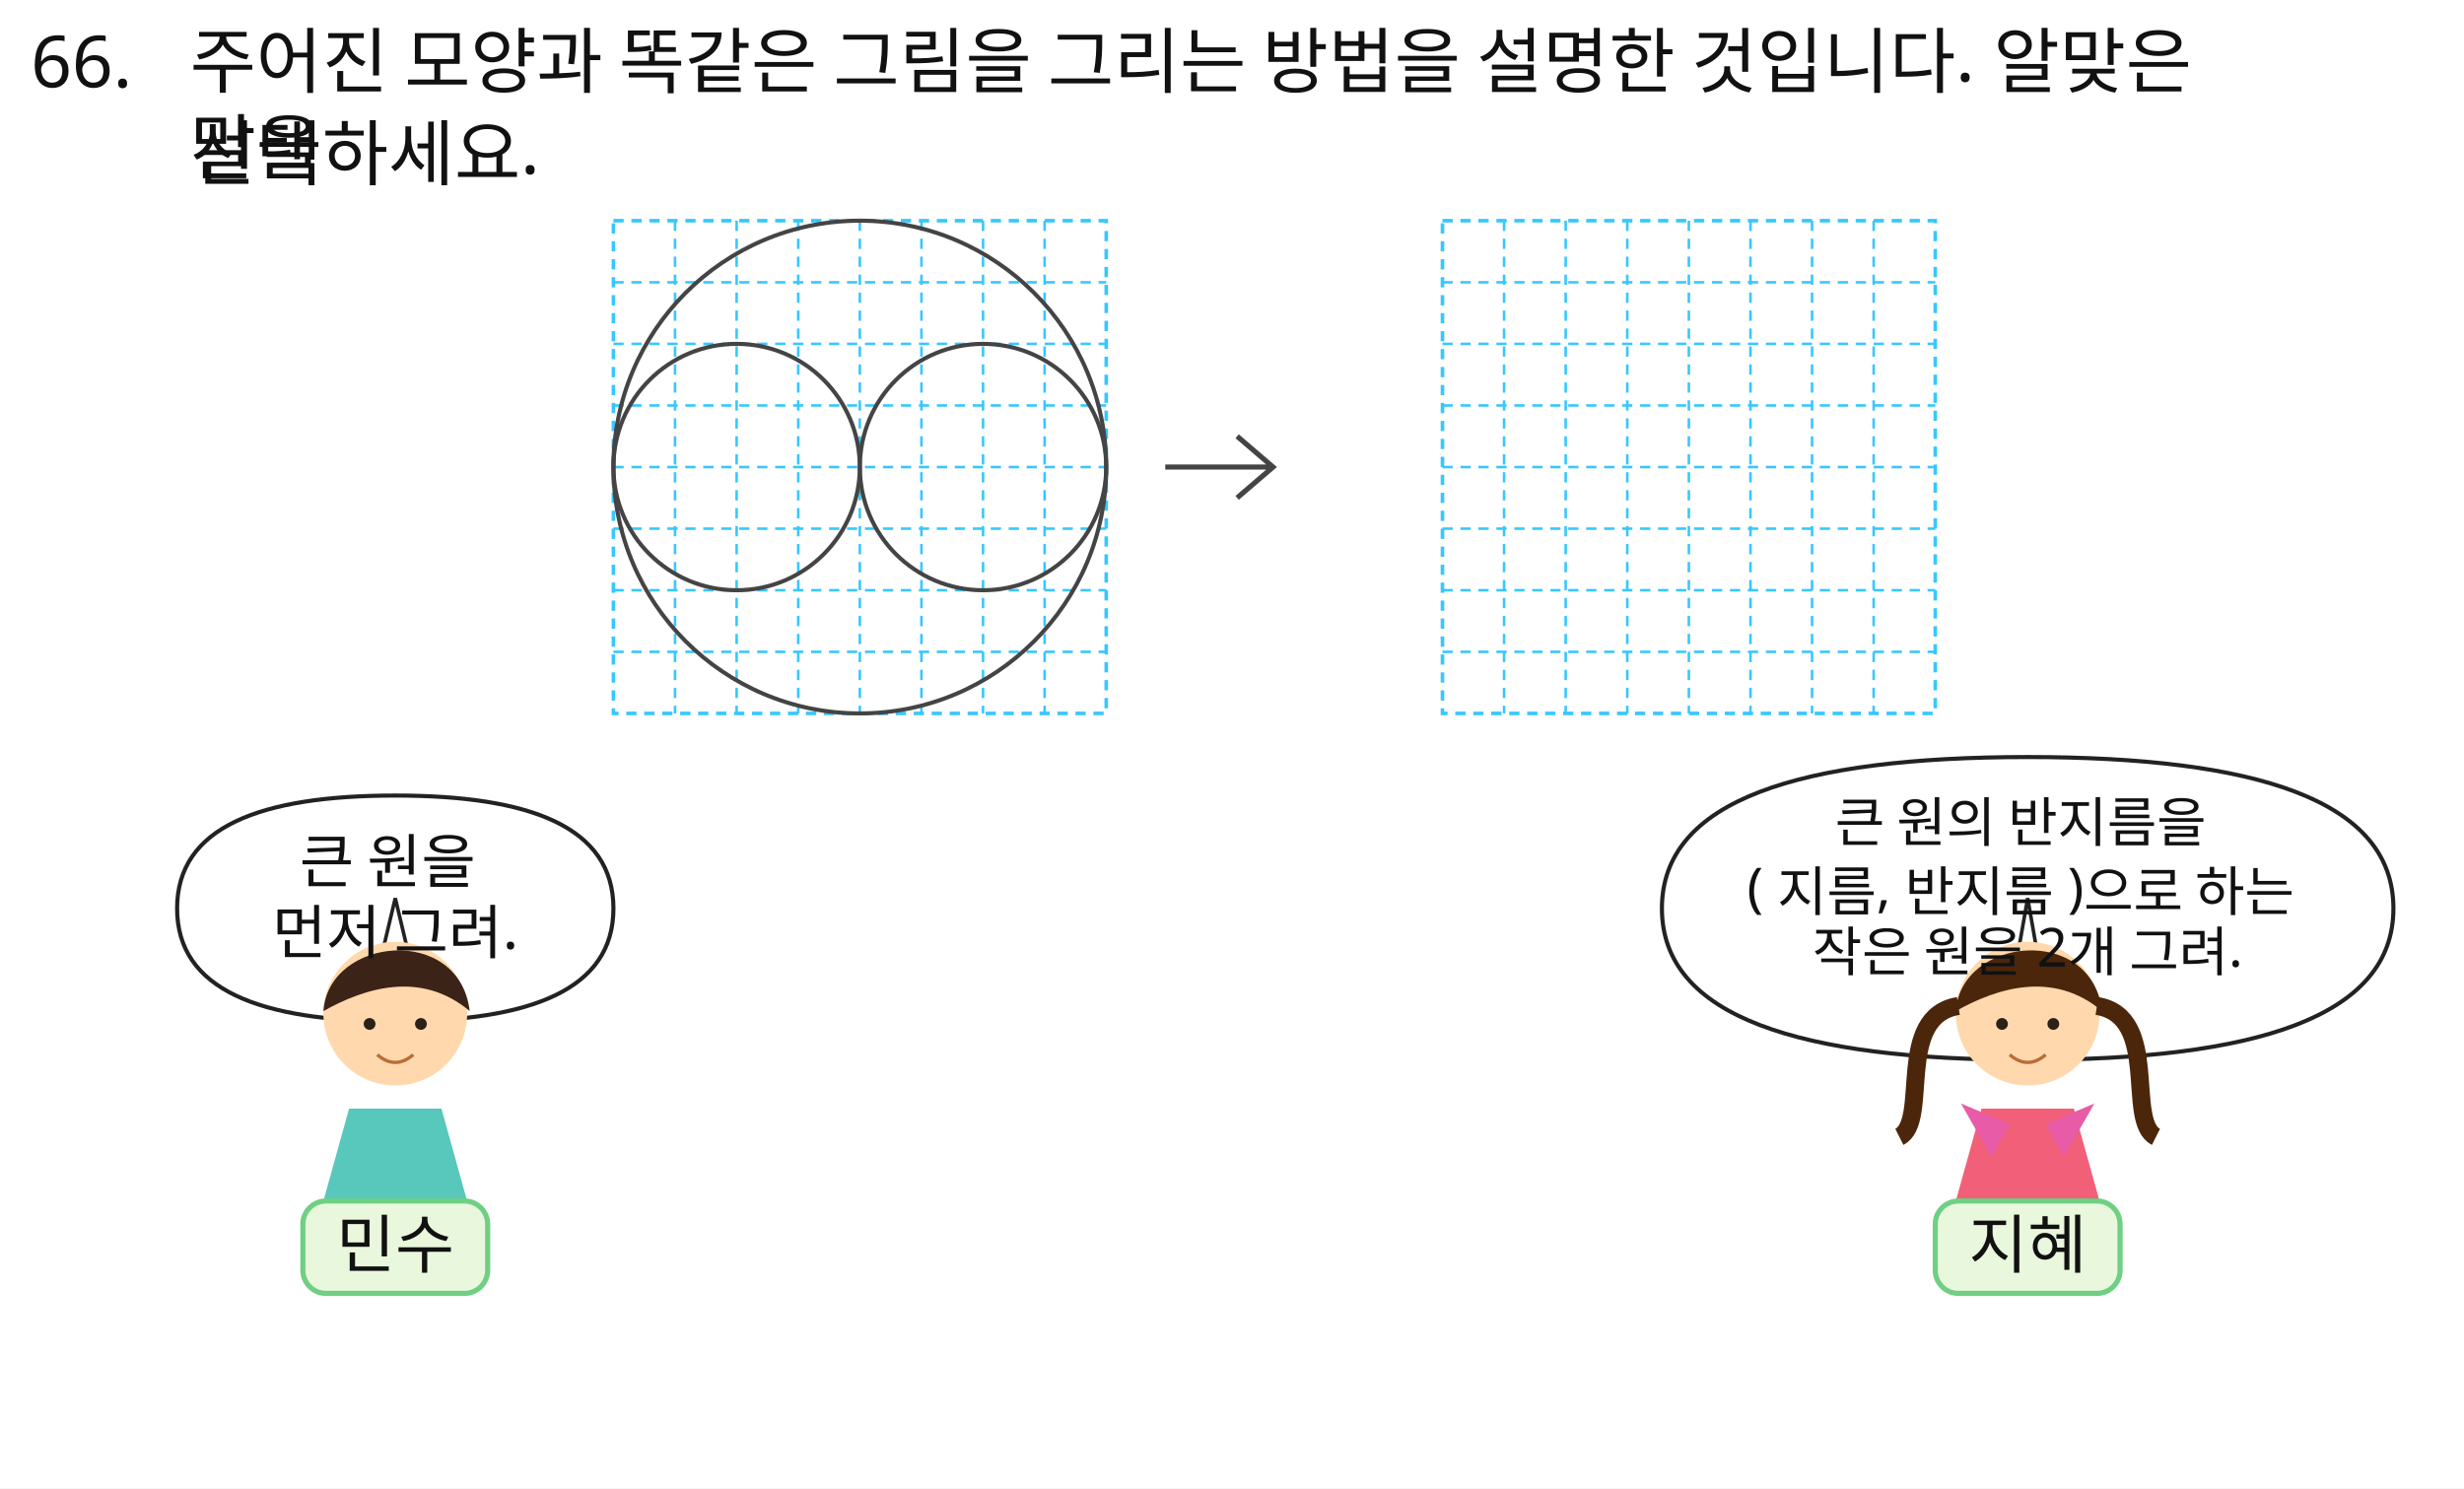
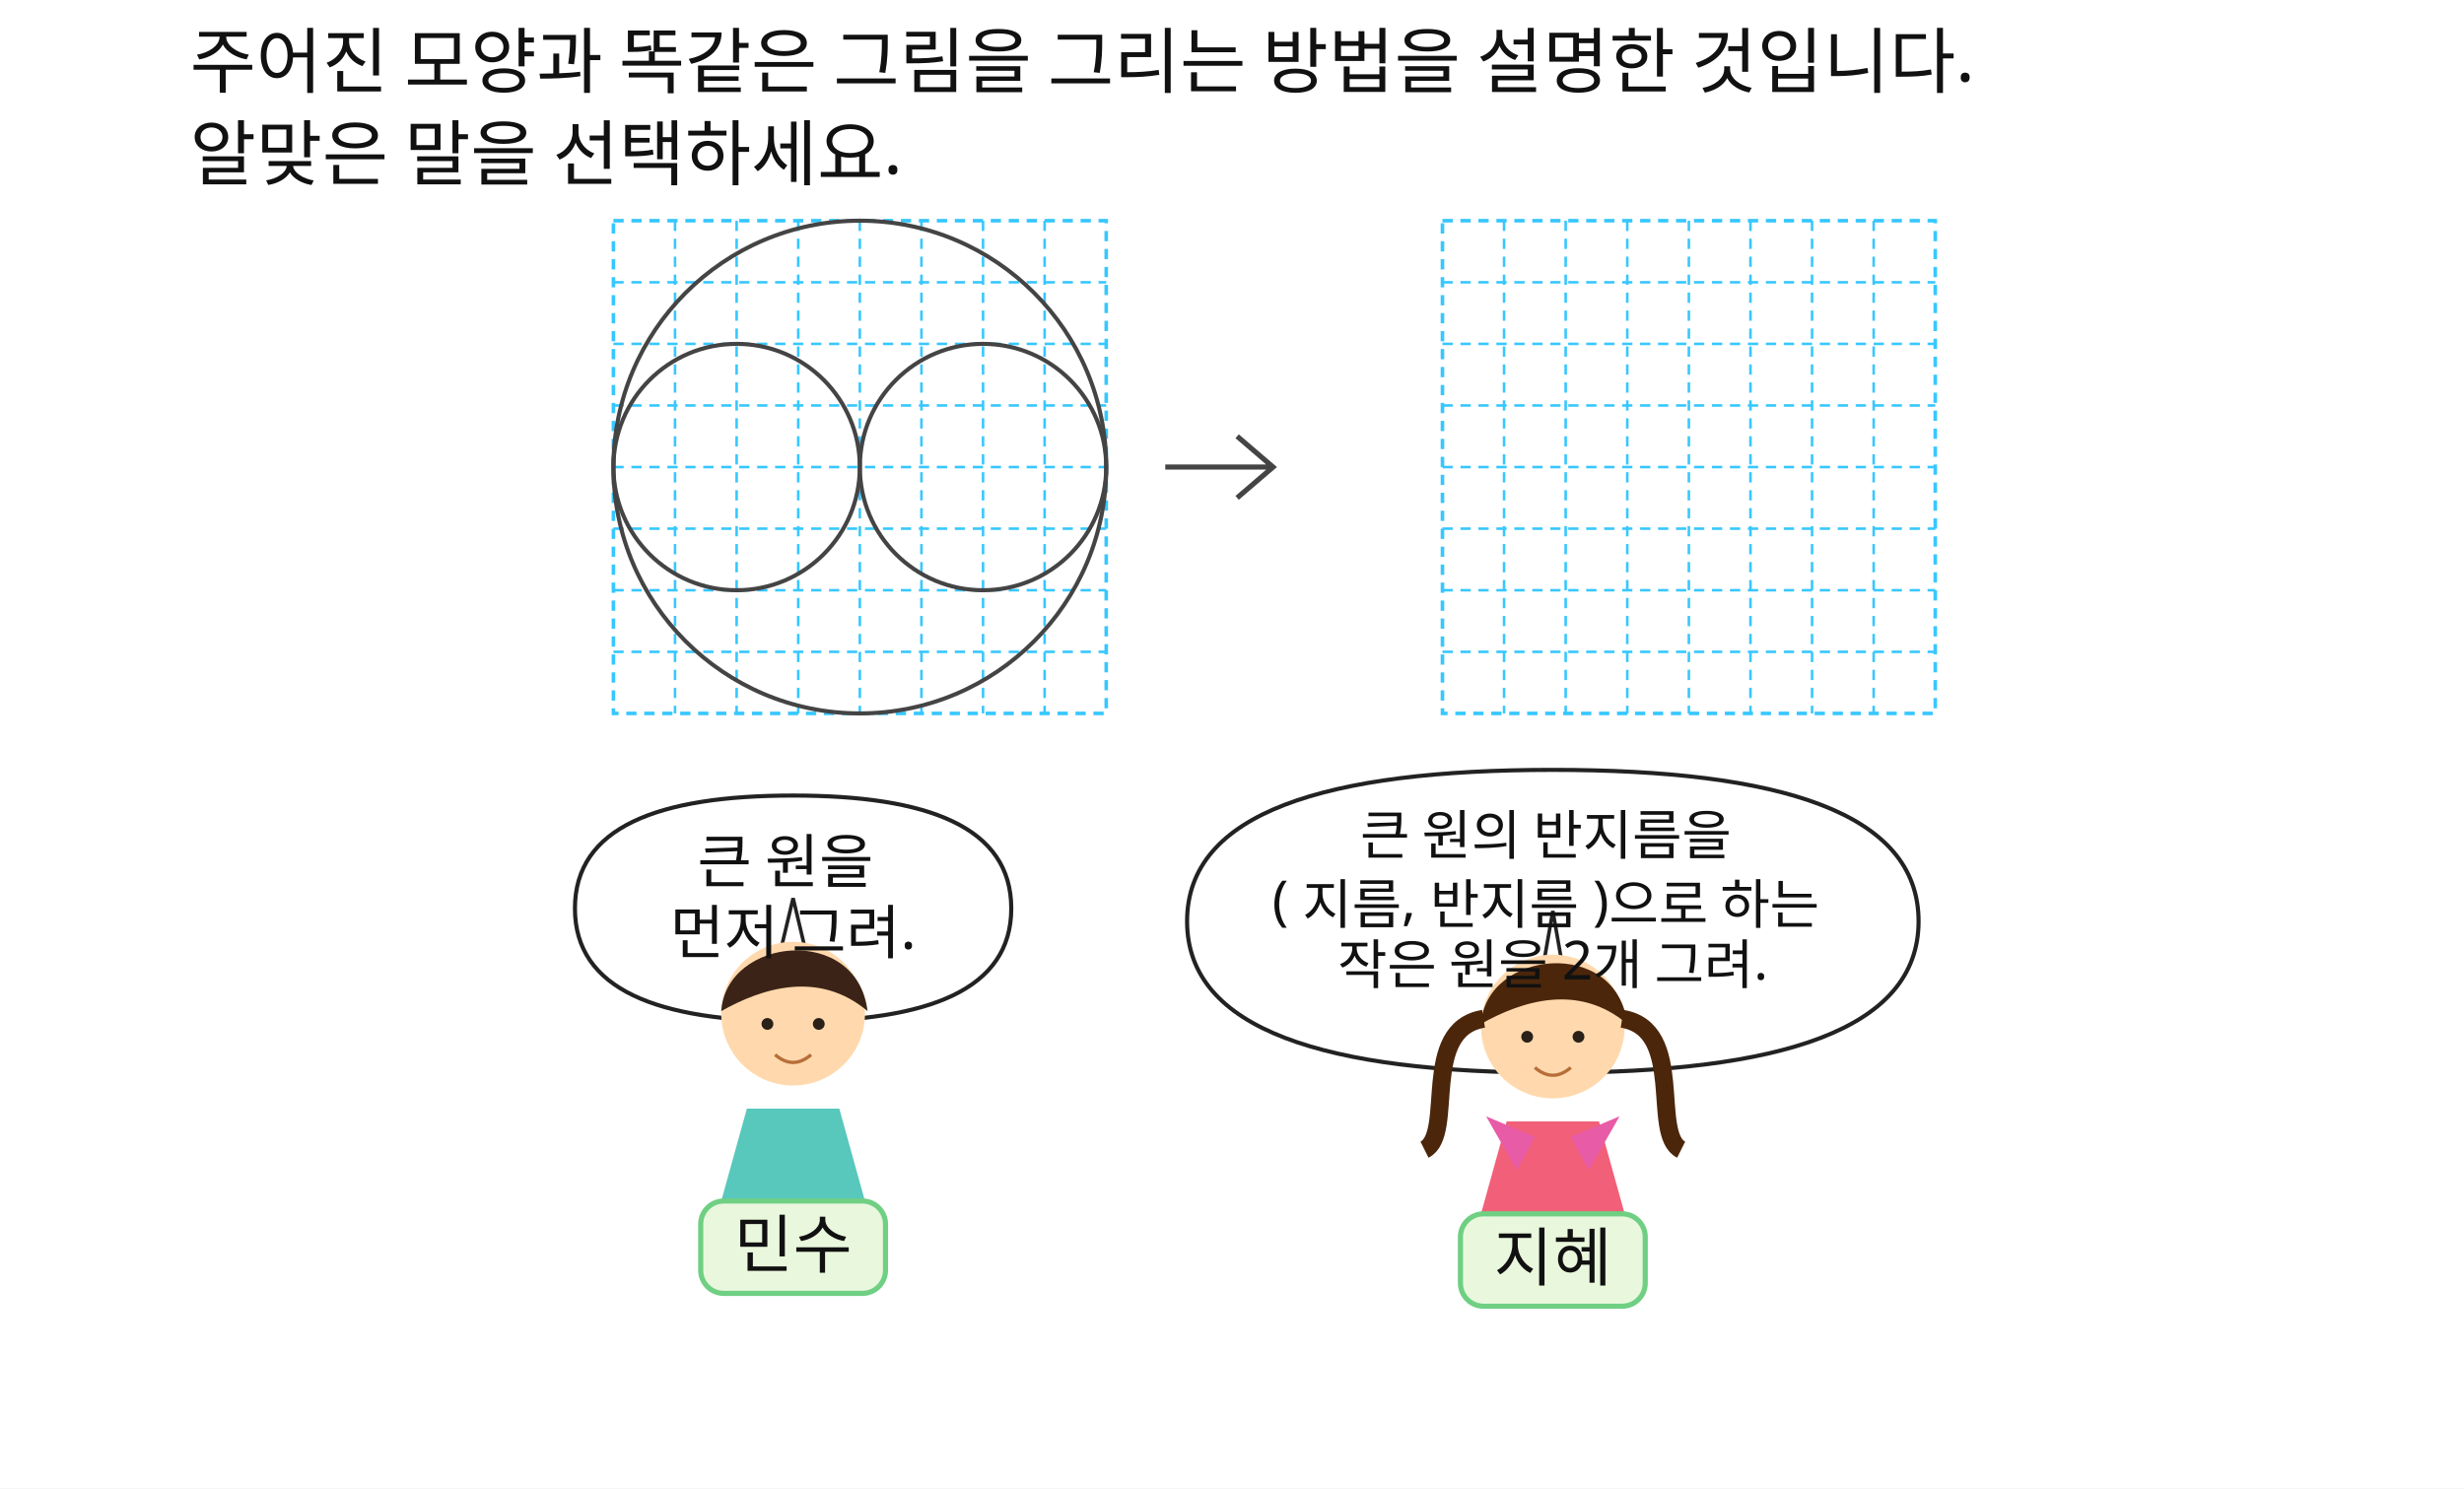
<svg xmlns="http://www.w3.org/2000/svg" width="960" height="580" viewBox="0 0 960 580">
  <rect x="0" y="0" width="960" height="580" fill="#FFFFFF" />
-   <text id="slot.q_num.text" x="12" y="34" fill="#111111" font-family="Noto Sans KR, sans-serif" font-size="28">66.</text>
-   <text id="slot.q1.text" x="74" y="34" fill="#111111" font-family="Noto Sans KR, sans-serif" font-size="28">
-     <tspan x="74" dy="0">주어진 모양과 똑같은 그림을 그리는 방법을 설명한 것입니다. 알맞은</tspan>
-     <tspan x="74" dy="1.2em">말을</tspan>
-   </text>
-   <text id="slot.q2.text" x="74" y="70" fill="#111111" font-family="Noto Sans KR, sans-serif" font-size="28">선택하세요.</text>
+   <text id="slot.q1.text" x="74" y="34" fill="#111111" font-family="Noto Sans KR, sans-serif" font-size="28">    주어진 모양과 똑같은 그림을 그리는 방법을 설명한 것입니다. </text>
+   <text id="slot.q2.text" x="74" y="70" fill="#111111" font-family="Noto Sans KR, sans-serif" font-size="28">알맞은 말을 선택하세요.</text>
  <path id="slot.grid.left.frame.path" d="M 239.0 86.0 L 431.0 86.0 L 431.0 278.0 L 239.0 278.0 Z" stroke="#37C7FF" stroke-width="1.4" fill="#ffffff" stroke-dasharray="4 3" />
  <path id="slot.grid.left.v1.path" d="M 263.0 86.0 L 263.0 278.0" stroke="#37C7FF" stroke-width="1" fill="none" stroke-dasharray="4 3" />
  <path id="slot.grid.left.h1.path" d="M 239.0 110.0 L 431.0 110.0" stroke="#37C7FF" stroke-width="1" fill="none" stroke-dasharray="4 3" />
  <path id="slot.grid.left.v2.path" d="M 287.0 86.0 L 287.0 278.0" stroke="#37C7FF" stroke-width="1" fill="none" stroke-dasharray="4 3" />
  <path id="slot.grid.left.h2.path" d="M 239.0 134.0 L 431.0 134.0" stroke="#37C7FF" stroke-width="1" fill="none" stroke-dasharray="4 3" />
  <path id="slot.grid.left.v3.path" d="M 311.0 86.0 L 311.0 278.0" stroke="#37C7FF" stroke-width="1" fill="none" stroke-dasharray="4 3" />
  <path id="slot.grid.left.h3.path" d="M 239.0 158.0 L 431.0 158.0" stroke="#37C7FF" stroke-width="1" fill="none" stroke-dasharray="4 3" />
  <path id="slot.grid.left.v4.path" d="M 335.0 86.0 L 335.0 278.0" stroke="#37C7FF" stroke-width="1" fill="none" stroke-dasharray="4 3" />
  <path id="slot.grid.left.h4.path" d="M 239.0 182.0 L 431.0 182.0" stroke="#37C7FF" stroke-width="1" fill="none" stroke-dasharray="4 3" />
  <path id="slot.grid.left.v5.path" d="M 359.0 86.0 L 359.0 278.0" stroke="#37C7FF" stroke-width="1" fill="none" stroke-dasharray="4 3" />
  <path id="slot.grid.left.h5.path" d="M 239.0 206.0 L 431.0 206.0" stroke="#37C7FF" stroke-width="1" fill="none" stroke-dasharray="4 3" />
  <path id="slot.grid.left.v6.path" d="M 383.0 86.0 L 383.0 278.0" stroke="#37C7FF" stroke-width="1" fill="none" stroke-dasharray="4 3" />
  <path id="slot.grid.left.h6.path" d="M 239.0 230.0 L 431.0 230.0" stroke="#37C7FF" stroke-width="1" fill="none" stroke-dasharray="4 3" />
  <path id="slot.grid.left.v7.path" d="M 407.0 86.0 L 407.0 278.0" stroke="#37C7FF" stroke-width="1" fill="none" stroke-dasharray="4 3" />
  <path id="slot.grid.left.h7.path" d="M 239.0 254.0 L 431.0 254.0" stroke="#37C7FF" stroke-width="1" fill="none" stroke-dasharray="4 3" />
  <circle id="slot.left.outer_circle.circle" cx="335" cy="182" r="96" stroke="#444444" stroke-width="1.6" fill="none" />
  <circle id="slot.left.inner_circle_1.circle" cx="287" cy="182" r="48" stroke="#444444" stroke-width="1.6" fill="none" />
  <circle id="slot.left.inner_circle_2.circle" cx="383" cy="182" r="48" stroke="#444444" stroke-width="1.6" fill="none" />
  <path id="slot.arrow.path" d="M 454 182 L 496 182 M 482 170 L 496 182 L 482 194" stroke="#444444" stroke-width="2" fill="none" />
  <path id="slot.grid.right.frame.path" d="M 562.0 86.0 L 754.0 86.0 L 754.0 278.0 L 562.0 278.0 Z" stroke="#37C7FF" stroke-width="1.4" fill="#ffffff" stroke-dasharray="4 3" />
  <path id="slot.grid.right.v1.path" d="M 586.0 86.0 L 586.0 278.0" stroke="#37C7FF" stroke-width="1" fill="none" stroke-dasharray="4 3" />
  <path id="slot.grid.right.h1.path" d="M 562.0 110.0 L 754.0 110.0" stroke="#37C7FF" stroke-width="1" fill="none" stroke-dasharray="4 3" />
  <path id="slot.grid.right.v2.path" d="M 610.0 86.0 L 610.0 278.0" stroke="#37C7FF" stroke-width="1" fill="none" stroke-dasharray="4 3" />
  <path id="slot.grid.right.h2.path" d="M 562.0 134.0 L 754.0 134.0" stroke="#37C7FF" stroke-width="1" fill="none" stroke-dasharray="4 3" />
  <path id="slot.grid.right.v3.path" d="M 634.0 86.0 L 634.0 278.0" stroke="#37C7FF" stroke-width="1" fill="none" stroke-dasharray="4 3" />
  <path id="slot.grid.right.h3.path" d="M 562.0 158.0 L 754.0 158.0" stroke="#37C7FF" stroke-width="1" fill="none" stroke-dasharray="4 3" />
  <path id="slot.grid.right.v4.path" d="M 658.0 86.0 L 658.0 278.0" stroke="#37C7FF" stroke-width="1" fill="none" stroke-dasharray="4 3" />
  <path id="slot.grid.right.h4.path" d="M 562.0 182.0 L 754.0 182.0" stroke="#37C7FF" stroke-width="1" fill="none" stroke-dasharray="4 3" />
  <path id="slot.grid.right.v5.path" d="M 682.0 86.0 L 682.0 278.0" stroke="#37C7FF" stroke-width="1" fill="none" stroke-dasharray="4 3" />
  <path id="slot.grid.right.h5.path" d="M 562.0 206.0 L 754.0 206.0" stroke="#37C7FF" stroke-width="1" fill="none" stroke-dasharray="4 3" />
  <path id="slot.grid.right.v6.path" d="M 706.0 86.0 L 706.0 278.0" stroke="#37C7FF" stroke-width="1" fill="none" stroke-dasharray="4 3" />
  <path id="slot.grid.right.h6.path" d="M 562.0 230.0 L 754.0 230.0" stroke="#37C7FF" stroke-width="1" fill="none" stroke-dasharray="4 3" />
  <path id="slot.grid.right.v7.path" d="M 730.0 86.0 L 730.0 278.0" stroke="#37C7FF" stroke-width="1" fill="none" stroke-dasharray="4 3" />
  <path id="slot.grid.right.h7.path" d="M 562.0 254.0 L 754.0 254.0" stroke="#37C7FF" stroke-width="1" fill="none" stroke-dasharray="4 3" />
-   <path id="slot.boy.bubble.path" d="M 69.0 354.0 C 69.0 322.32, 101.3 310.0, 154.0 310.0 C 206.7 310.0, 239.0 322.32, 239.0 354.0 C 239.0 385.68, 206.7 398.0, 154.0 398.0 C 101.3 398.0, 69.0 385.68, 69.0 354.0 Z" stroke="#222222" stroke-width="1.6" fill="#ffffff" />
-   <polygon id="slot.boy.tail.polygon" points="144,392 164,392 154,350" stroke="#222222" stroke-width="1.4" fill="#ffffff" />
-   <polygon id="slot.boy.person.body.polygon" points="126,468 182,468 172,432 136,432" stroke="none" stroke-width="2" fill="#58C7BC" />
-   <circle id="slot.boy.person.head.circle" cx="154" cy="395" r="28" stroke="none" stroke-width="2" fill="#ffd9ad" />
-   <path id="slot.boy.person.hair.cap.path" d="M 126.0 394.0 C 128.0 365.0, 179.0 360.0, 183.0 394.0 C 164.0 378.0, 142.0 385.0, 126.0 394.0 Z" stroke="none" stroke-width="2" fill="#3B2417" />
-   <circle id="slot.boy.person.eye.left.circle" cx="144" cy="399" r="2.3" stroke="none" stroke-width="2" fill="#2b2118" />
-   <circle id="slot.boy.person.eye.right.circle" cx="164" cy="399" r="2.3" stroke="none" stroke-width="2" fill="#2b2118" />
-   <path id="slot.boy.person.smile.path" d="M 147.0 411.0 Q 154.0 417.0 161.0 411.0" stroke="#b86e39" stroke-width="1.3" fill="none" />
-   <rect id="slot.name.boy.box.rect" x="118" y="468" width="72" height="36" fill="#e9f7dd" stroke="#6fcf83" stroke-width="2" rx="9" ry="9" />
-   <path id="slot.girl.bubble.path" d="M 647.5 354.0 C 647.5 311.52, 701.65 295.0, 790.0 295.0 C 878.35 295.0, 932.5 311.52, 932.5 354.0 C 932.5 396.48, 878.35 413.0, 790.0 413.0 C 701.65 413.0, 647.5 396.48, 647.5 354.0 Z" stroke="#222222" stroke-width="1.6" fill="#ffffff" />
-   <polygon id="slot.girl.tail.polygon" points="780,407 800,407 790,350" stroke="#222222" stroke-width="1.4" fill="#ffffff" />
-   <polygon id="slot.girl.person.body.polygon" points="762,468 818,468 808,432 772,432" stroke="none" stroke-width="2" fill="#F16078" />
-   <circle id="slot.girl.person.head.circle" cx="790" cy="395" r="28" stroke="none" stroke-width="2" fill="#ffd9ad" />
-   <path id="slot.girl.person.hair.cap.path" d="M 762.0 394.0 C 764.0 365.0, 815.0 360.0, 819.0 394.0 C 800.0 378.0, 778.0 385.0, 762.0 394.0 Z" stroke="none" stroke-width="2" fill="#4B260B" />
-   <circle id="slot.girl.person.eye.left.circle" cx="780" cy="399" r="2.3" stroke="none" stroke-width="2" fill="#2b2118" />
-   <circle id="slot.girl.person.eye.right.circle" cx="800" cy="399" r="2.3" stroke="none" stroke-width="2" fill="#2b2118" />
-   <path id="slot.girl.person.smile.path" d="M 783.0 411.0 Q 790.0 417.0 797.0 411.0" stroke="#b86e39" stroke-width="1.3" fill="none" />
-   <path id="slot.girl.person.tail.left.path" d="M 763.0 392.0 C 738.0 396.0, 752.0 437.0, 740.0 443.0" stroke="#4B260B" stroke-width="7" fill="none" />
-   <path id="slot.girl.person.tail.right.path" d="M 817.0 392.0 C 842.0 396.0, 828.0 437.0, 840.0 443.0" stroke="#4B260B" stroke-width="7" fill="none" />
-   <polygon id="slot.girl.person.bow.left.polygon" points="783,438 764,430 776,451" stroke="none" stroke-width="2" fill="#E85BA6" />
-   <polygon id="slot.girl.person.bow.right.polygon" points="797,438 816,430 804,451" stroke="none" stroke-width="2" fill="#E85BA6" />
-   <rect id="slot.name.girl.box.rect" x="754" y="468" width="72" height="36" fill="#e9f7dd" stroke="#6fcf83" stroke-width="2" rx="9" ry="9" />
-   <text id="slot.boy.text.text" x="154" y="344" fill="#111111" font-family="Noto Sans KR, sans-serif" font-size="23" text-anchor="middle">
-     <tspan x="154" dy="0">큰 원을</tspan>
-     <tspan x="154" dy="1.2em">먼저 그려.</tspan>
+   <path id="slot.boy.bubble.path" d="M 224.0 354.0 C 224.0 322.32, 256.3 310.0, 309.0 310.0 C 361.7 310.0, 394.0 322.32, 394.0 354.0 C 394.0 385.68, 361.7 398.0, 309.0 398.0 C 256.3 398.0, 224.0 385.68, 224.0 354.0 Z" stroke="#222222" stroke-width="1.6" fill="#ffffff" />
+   <polygon id="slot.boy.tail.polygon" points="299,392 319,392 309,350" stroke="#222222" stroke-width="1.4" fill="#ffffff" />
+   <polygon id="slot.boy.person.body.polygon" points="281,468 337,468 327,432 291,432" stroke="none" stroke-width="2" fill="#58C7BC" />
+   <circle id="slot.boy.person.head.circle" cx="309" cy="395" r="28" stroke="none" stroke-width="2" fill="#ffd9ad" />
+   <path id="slot.boy.person.hair.cap.path" d="M 281.0 394.0 C 283.0 365.0, 334.0 360.0, 338.0 394.0 C 319.0 378.0, 297.0 385.0, 281.0 394.0 Z" stroke="none" stroke-width="2" fill="#3B2417" />
+   <circle id="slot.boy.person.eye.left.circle" cx="299" cy="399" r="2.3" stroke="none" stroke-width="2" fill="#2b2118" />
+   <circle id="slot.boy.person.eye.right.circle" cx="319" cy="399" r="2.3" stroke="none" stroke-width="2" fill="#2b2118" />
+   <path id="slot.boy.person.smile.path" d="M 302.0 411.0 Q 309.0 417.0 316.0 411.0" stroke="#b86e39" stroke-width="1.3" fill="none" />
+   <rect id="slot.name.boy.box.rect" x="273" y="468" width="72" height="36" fill="#e9f7dd" stroke="#6fcf83" stroke-width="2" rx="9" ry="9" />
+   <path id="slot.girl.bubble.path" d="M 462.5 359.0 C 462.5 316.52, 516.65 300.0, 605.0 300.0 C 693.35 300.0, 747.5 316.52, 747.5 359.0 C 747.5 401.48, 693.35 418.0, 605.0 418.0 C 516.65 418.0, 462.5 401.48, 462.5 359.0 Z" stroke="#222222" stroke-width="1.6" fill="#ffffff" />
+   <polygon id="slot.girl.tail.polygon" points="595,412 615,412 605,355" stroke="#222222" stroke-width="1.4" fill="#ffffff" />
+   <polygon id="slot.girl.person.body.polygon" points="577,473 633,473 623,437 587,437" stroke="none" stroke-width="2" fill="#F16078" />
+   <circle id="slot.girl.person.head.circle" cx="605" cy="400" r="28" stroke="none" stroke-width="2" fill="#ffd9ad" />
+   <path id="slot.girl.person.hair.cap.path" d="M 577.0 399.0 C 579.0 370.0, 630.0 365.0, 634.0 399.0 C 615.0 383.0, 593.0 390.0, 577.0 399.0 Z" stroke="none" stroke-width="2" fill="#4B260B" />
+   <circle id="slot.girl.person.eye.left.circle" cx="595" cy="404" r="2.3" stroke="none" stroke-width="2" fill="#2b2118" />
+   <circle id="slot.girl.person.eye.right.circle" cx="615" cy="404" r="2.3" stroke="none" stroke-width="2" fill="#2b2118" />
+   <path id="slot.girl.person.smile.path" d="M 598.0 416.0 Q 605.0 422.0 612.0 416.0" stroke="#b86e39" stroke-width="1.3" fill="none" />
+   <path id="slot.girl.person.tail.left.path" d="M 578.0 397.0 C 553.0 401.0, 567.0 442.0, 555.0 448.0" stroke="#4B260B" stroke-width="7" fill="none" />
+   <path id="slot.girl.person.tail.right.path" d="M 632.0 397.0 C 657.0 401.0, 643.0 442.0, 655.0 448.0" stroke="#4B260B" stroke-width="7" fill="none" />
+   <polygon id="slot.girl.person.bow.left.polygon" points="598,443 579,435 591,456" stroke="none" stroke-width="2" fill="#E85BA6" />
+   <polygon id="slot.girl.person.bow.right.polygon" points="612,443 631,435 619,456" stroke="none" stroke-width="2" fill="#E85BA6" />
+   <rect id="slot.name.girl.box.rect" x="569" y="473" width="72" height="36" fill="#e9f7dd" stroke="#6fcf83" stroke-width="2" rx="9" ry="9" />
+   <text id="slot.boy.text.text" x="309" y="344" fill="#111111" font-family="Noto Sans KR, sans-serif" font-size="23" text-anchor="middle">
+     <tspan x="309" dy="0">큰 원을</tspan>
+     <tspan x="309" dy="1.2em">먼저 그려.</tspan>
  </text>
-   <text id="slot.name.boy.text.text" x="154" y="494" fill="#111111" font-family="Noto Sans KR, sans-serif" font-size="25" text-anchor="middle">민수</text>
-   <text id="slot.girl.text.text" x="790" y="328" fill="#111111" font-family="Noto Sans KR, sans-serif" font-size="21" text-anchor="middle">
-     <tspan x="790" dy="0">큰 원의 반지름을</tspan>
-     <tspan x="790" dy="1.2em">( 지름, 반지름 )으로 하는</tspan>
-     <tspan x="790" dy="1.2em">작은 원을 2개 그려.</tspan>
+   <text id="slot.name.boy.text.text" x="309" y="494" fill="#111111" font-family="Noto Sans KR, sans-serif" font-size="25" text-anchor="middle">민수</text>
+   <text id="slot.girl.text.text" x="605" y="333" fill="#111111" font-family="Noto Sans KR, sans-serif" font-size="21" text-anchor="middle">
+     <tspan x="605" dy="0">큰 원의 반지름을</tspan>
+     <tspan x="605" dy="1.2em">( 지름, 반지름 )으로 하는</tspan>
+     <tspan x="605" dy="1.2em">작은 원을 2개 그려.</tspan>
  </text>
-   <text id="slot.name.girl.text.text" x="790" y="494" fill="#111111" font-family="Noto Sans KR, sans-serif" font-size="25" text-anchor="middle">지혜</text>
+   <text id="slot.name.girl.text.text" x="605" y="499" fill="#111111" font-family="Noto Sans KR, sans-serif" font-size="25" text-anchor="middle">지혜</text>
</svg>
